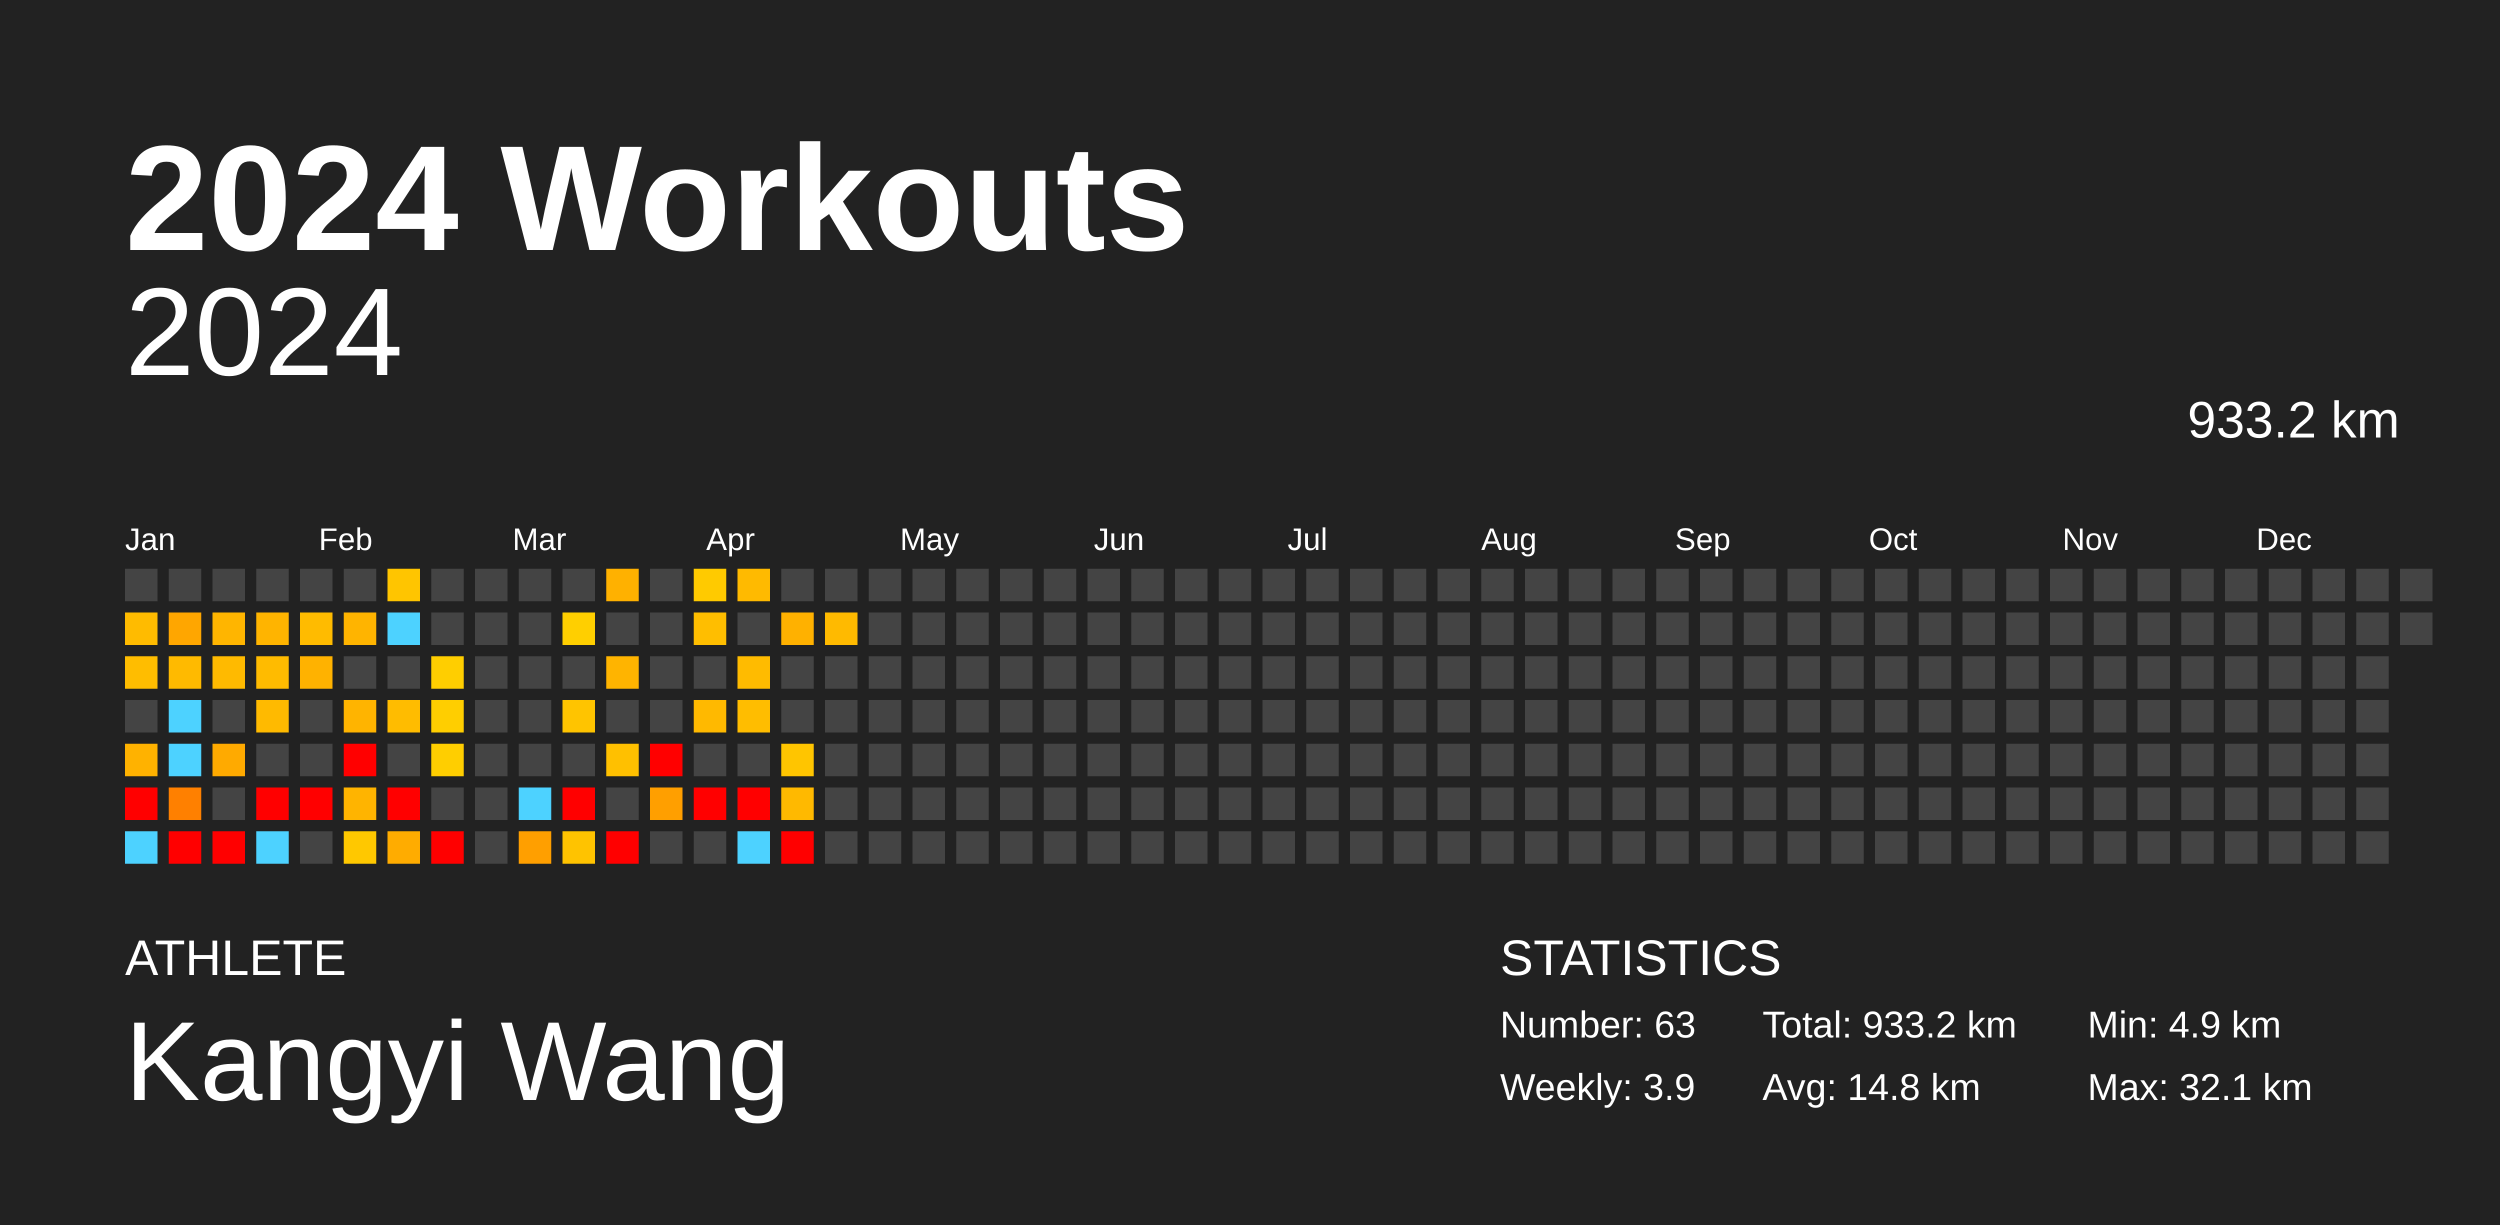
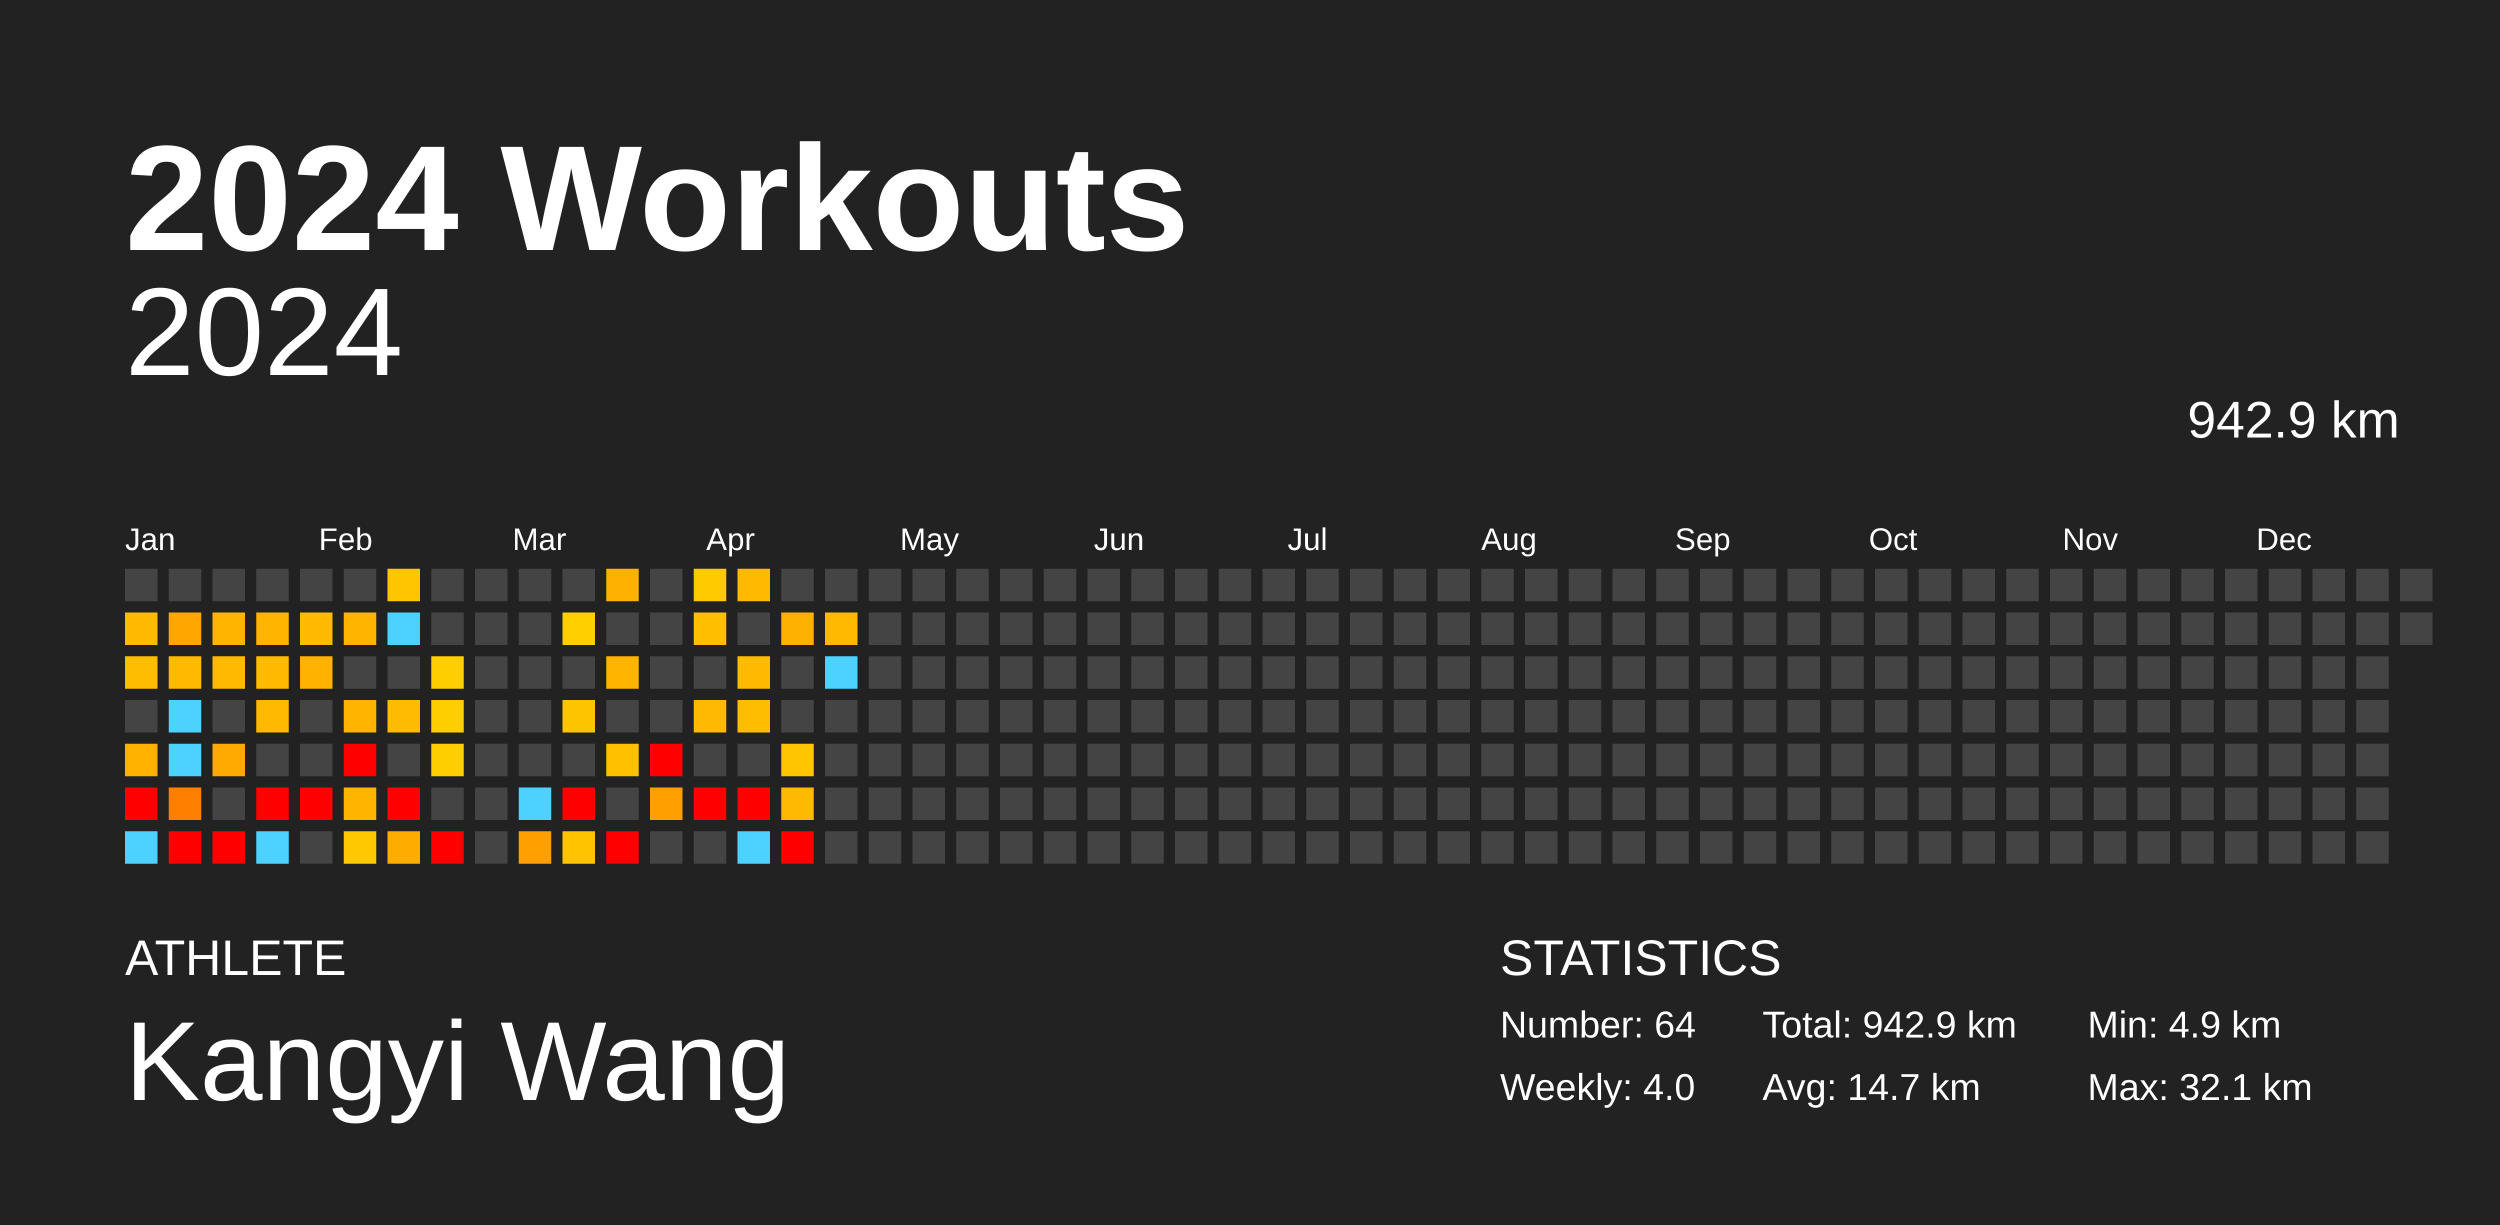
<svg xmlns="http://www.w3.org/2000/svg" baseProfile="full" height="98mm" version="1.1" viewBox="0,0,200,98" width="200mm">
  <defs />
  <rect fill="#222222" height="98" width="200" x="0" y="0" />
  <text fill="#FFFFFF" style="font-size:12px; font-family:Arial; font-weight:bold;" x="10" y="20">2024 Workouts</text>
  <text fill="#FFFFFF" style="font-size:4px; font-family:Arial" x="10" y="78">ATHLETE</text>
  <text fill="#FFFFFF" style="font-size:9px; font-family:Arial" x="10" y="88">Kangyi Wang</text>
  <text fill="#FFFFFF" style="font-size:4px; font-family:Arial" x="120" y="78">STATISTICS</text>
-   <text fill="#FFFFFF" style="font-size:3px; font-family:Arial" x="120" y="83">Number: 63</text>
-   <text fill="#FFFFFF" style="font-size:3px; font-family:Arial" x="120" y="88">Weekly: 3.9</text>
-   <text fill="#FFFFFF" style="font-size:3px; font-family:Arial" x="141" y="83">Total: 933.2 km</text>
-   <text fill="#FFFFFF" style="font-size:3px; font-family:Arial" x="141" y="88">Avg: 14.8 km</text>
+   <text fill="#FFFFFF" style="font-size:3px; font-family:Arial" x="120" y="83">Number: 64</text>
+   <text fill="#FFFFFF" style="font-size:3px; font-family:Arial" x="120" y="88">Weekly: 4.0</text>
+   <text fill="#FFFFFF" style="font-size:3px; font-family:Arial" x="141" y="83">Total: 942.9 km</text>
+   <text fill="#FFFFFF" style="font-size:3px; font-family:Arial" x="141" y="88">Avg: 14.7 km</text>
  <text fill="#FFFFFF" style="font-size:3px; font-family:Arial" x="167" y="83">Min: 4.9 km</text>
  <text fill="#FFFFFF" style="font-size:3px; font-family:Arial" x="167" y="88">Max: 32.1 km</text>
  <text alignment-baseline="hanging" fill="#FFFFFF" style="font-size:10.0px; font-family:Arial;" x="10" y="30">2024</text>
-   <text alignment-baseline="hanging" fill="#FFFFFF" style="font-size:4.125px; font-family:Arial;" x="175" y="35">933.2 km</text>
+   <text alignment-baseline="hanging" fill="#FFFFFF" style="font-size:4.125px; font-family:Arial;" x="175" y="35">942.9 km</text>
  <text fill="#FFFFFF" style="font-size:2.5px; font-family:Arial" x="10.0" y="44">Jan</text>
  <text fill="#FFFFFF" style="font-size:2.5px; font-family:Arial" x="25.5" y="44">Feb</text>
  <text fill="#FFFFFF" style="font-size:2.5px; font-family:Arial" x="41.0" y="44">Mar</text>
  <text fill="#FFFFFF" style="font-size:2.5px; font-family:Arial" x="56.5" y="44">Apr</text>
  <text fill="#FFFFFF" style="font-size:2.5px; font-family:Arial" x="72.0" y="44">May</text>
  <text fill="#FFFFFF" style="font-size:2.5px; font-family:Arial" x="87.5" y="44">Jun</text>
  <text fill="#FFFFFF" style="font-size:2.5px; font-family:Arial" x="103.0" y="44">Jul</text>
  <text fill="#FFFFFF" style="font-size:2.5px; font-family:Arial" x="118.5" y="44">Aug</text>
  <text fill="#FFFFFF" style="font-size:2.5px; font-family:Arial" x="134.0" y="44">Sep</text>
  <text fill="#FFFFFF" style="font-size:2.5px; font-family:Arial" x="149.5" y="44">Oct</text>
  <text fill="#FFFFFF" style="font-size:2.5px; font-family:Arial" x="165.0" y="44">Nov</text>
  <text fill="#FFFFFF" style="font-size:2.5px; font-family:Arial" x="180.5" y="44">Dec</text>
  <rect fill="#444444" height="2.6" width="2.6" x="10.0" y="45.5" />
  <rect fill="#ffbb00" height="2.6" width="2.6" x="10.0" y="49.0" />
  <rect fill="#ffbd00" height="2.6" width="2.6" x="10.0" y="52.5" />
  <rect fill="#444444" height="2.6" width="2.6" x="10.0" y="56.0" />
  <rect fill="#ffb200" height="2.6" width="2.6" x="10.0" y="59.5" />
  <rect fill="red" height="2.6" width="2.6" x="10.0" y="63.0" />
  <rect fill="#4dd2ff" height="2.6" width="2.6" x="10.0" y="66.5" />
  <rect fill="#444444" height="2.6" width="2.6" x="13.5" y="45.5" />
  <rect fill="#ffa600" height="2.6" width="2.6" x="13.5" y="49.0" />
  <rect fill="#ffba00" height="2.6" width="2.6" x="13.5" y="52.5" />
  <rect fill="#4dd2ff" height="2.6" width="2.6" x="13.5" y="56.0" />
  <rect fill="#4dd2ff" height="2.6" width="2.6" x="13.5" y="59.5" />
  <rect fill="#ff8000" height="2.6" width="2.6" x="13.5" y="63.0" />
  <rect fill="red" height="2.6" width="2.6" x="13.5" y="66.5" />
  <rect fill="#444444" height="2.6" width="2.6" x="17.0" y="45.5" />
  <rect fill="#ffb500" height="2.6" width="2.6" x="17.0" y="49.0" />
  <rect fill="#ffba00" height="2.6" width="2.6" x="17.0" y="52.5" />
  <rect fill="#444444" height="2.6" width="2.6" x="17.0" y="56.0" />
  <rect fill="#ffaa00" height="2.6" width="2.6" x="17.0" y="59.5" />
  <rect fill="#444444" height="2.6" width="2.6" x="17.0" y="63.0" />
  <rect fill="red" height="2.6" width="2.6" x="17.0" y="66.5" />
  <rect fill="#444444" height="2.6" width="2.6" x="20.5" y="45.5" />
  <rect fill="#ffb400" height="2.6" width="2.6" x="20.5" y="49.0" />
  <rect fill="#ffbb00" height="2.6" width="2.6" x="20.5" y="52.5" />
  <rect fill="#ffba00" height="2.6" width="2.6" x="20.5" y="56.0" />
  <rect fill="#444444" height="2.6" width="2.6" x="20.5" y="59.5" />
  <rect fill="red" height="2.6" width="2.6" x="20.5" y="63.0" />
  <rect fill="#4dd2ff" height="2.6" width="2.6" x="20.5" y="66.5" />
  <rect fill="#444444" height="2.6" width="2.6" x="24.0" y="45.5" />
  <rect fill="#ffbb00" height="2.6" width="2.6" x="24.0" y="49.0" />
  <rect fill="#ffb200" height="2.6" width="2.6" x="24.0" y="52.5" />
  <rect fill="#444444" height="2.6" width="2.6" x="24.0" y="56.0" />
  <rect fill="#444444" height="2.6" width="2.6" x="24.0" y="59.5" />
  <rect fill="red" height="2.6" width="2.6" x="24.0" y="63.0" />
  <rect fill="#444444" height="2.6" width="2.6" x="24.0" y="66.5" />
  <rect fill="#444444" height="2.6" width="2.6" x="27.5" y="45.5" />
  <rect fill="#ffb400" height="2.6" width="2.6" x="27.5" y="49.0" />
  <rect fill="#444444" height="2.6" width="2.6" x="27.5" y="52.5" />
  <rect fill="#ffb400" height="2.6" width="2.6" x="27.5" y="56.0" />
  <rect fill="red" height="2.6" width="2.6" x="27.5" y="59.5" />
  <rect fill="#ffb400" height="2.6" width="2.6" x="27.5" y="63.0" />
  <rect fill="#ffc800" height="2.6" width="2.6" x="27.5" y="66.5" />
  <rect fill="#ffc500" height="2.6" width="2.6" x="31.0" y="45.5" />
  <rect fill="#4dd2ff" height="2.6" width="2.6" x="31.0" y="49.0" />
  <rect fill="#444444" height="2.6" width="2.6" x="31.0" y="52.5" />
  <rect fill="#ffbc00" height="2.6" width="2.6" x="31.0" y="56.0" />
  <rect fill="#444444" height="2.6" width="2.6" x="31.0" y="59.5" />
  <rect fill="red" height="2.6" width="2.6" x="31.0" y="63.0" />
  <rect fill="#ffac00" height="2.6" width="2.6" x="31.0" y="66.5" />
  <rect fill="#444444" height="2.6" width="2.6" x="34.5" y="45.5" />
  <rect fill="#444444" height="2.6" width="2.6" x="34.5" y="49.0" />
  <rect fill="#ffce00" height="2.6" width="2.6" x="34.5" y="52.5" />
  <rect fill="#ffce00" height="2.6" width="2.6" x="34.5" y="56.0" />
  <rect fill="#ffce00" height="2.6" width="2.6" x="34.5" y="59.5" />
  <rect fill="#444444" height="2.6" width="2.6" x="34.5" y="63.0" />
  <rect fill="red" height="2.6" width="2.6" x="34.5" y="66.5" />
  <rect fill="#444444" height="2.6" width="2.6" x="38.0" y="45.5" />
  <rect fill="#444444" height="2.6" width="2.6" x="38.0" y="49.0" />
  <rect fill="#444444" height="2.6" width="2.6" x="38.0" y="52.5" />
  <rect fill="#444444" height="2.6" width="2.6" x="38.0" y="56.0" />
  <rect fill="#444444" height="2.6" width="2.6" x="38.0" y="59.5" />
  <rect fill="#444444" height="2.6" width="2.6" x="38.0" y="63.0" />
  <rect fill="#444444" height="2.6" width="2.6" x="38.0" y="66.5" />
  <rect fill="#444444" height="2.6" width="2.6" x="41.5" y="45.5" />
  <rect fill="#444444" height="2.6" width="2.6" x="41.5" y="49.0" />
  <rect fill="#444444" height="2.6" width="2.6" x="41.5" y="52.5" />
  <rect fill="#444444" height="2.6" width="2.6" x="41.5" y="56.0" />
  <rect fill="#444444" height="2.6" width="2.6" x="41.5" y="59.5" />
  <rect fill="#4dd2ff" height="2.6" width="2.6" x="41.5" y="63.0" />
  <rect fill="#ff9f00" height="2.6" width="2.6" x="41.5" y="66.5" />
  <rect fill="#444444" height="2.6" width="2.6" x="45.0" y="45.5" />
  <rect fill="#ffcf00" height="2.6" width="2.6" x="45.0" y="49.0" />
  <rect fill="#444444" height="2.6" width="2.6" x="45.0" y="52.5" />
  <rect fill="#ffc400" height="2.6" width="2.6" x="45.0" y="56.0" />
  <rect fill="#444444" height="2.6" width="2.6" x="45.0" y="59.5" />
  <rect fill="red" height="2.6" width="2.6" x="45.0" y="63.0" />
  <rect fill="#ffc300" height="2.6" width="2.6" x="45.0" y="66.5" />
  <rect fill="#ffb100" height="2.6" width="2.6" x="48.5" y="45.5" />
  <rect fill="#444444" height="2.6" width="2.6" x="48.5" y="49.0" />
  <rect fill="#ffb400" height="2.6" width="2.6" x="48.5" y="52.5" />
  <rect fill="#444444" height="2.6" width="2.6" x="48.5" y="56.0" />
  <rect fill="#ffc000" height="2.6" width="2.6" x="48.5" y="59.5" />
  <rect fill="#444444" height="2.6" width="2.6" x="48.5" y="63.0" />
  <rect fill="red" height="2.6" width="2.6" x="48.5" y="66.5" />
  <rect fill="#444444" height="2.6" width="2.6" x="52.0" y="45.5" />
  <rect fill="#444444" height="2.6" width="2.6" x="52.0" y="49.0" />
  <rect fill="#444444" height="2.6" width="2.6" x="52.0" y="52.5" />
  <rect fill="#444444" height="2.6" width="2.6" x="52.0" y="56.0" />
  <rect fill="red" height="2.6" width="2.6" x="52.0" y="59.5" />
  <rect fill="#ff9f00" height="2.6" width="2.6" x="52.0" y="63.0" />
  <rect fill="#444444" height="2.6" width="2.6" x="52.0" y="66.5" />
  <rect fill="#ffca00" height="2.6" width="2.6" x="55.5" y="45.5" />
  <rect fill="#ffbe00" height="2.6" width="2.6" x="55.5" y="49.0" />
  <rect fill="#444444" height="2.6" width="2.6" x="55.5" y="52.5" />
  <rect fill="#ffb900" height="2.6" width="2.6" x="55.5" y="56.0" />
  <rect fill="#444444" height="2.6" width="2.6" x="55.5" y="59.5" />
  <rect fill="red" height="2.6" width="2.6" x="55.5" y="63.0" />
  <rect fill="#444444" height="2.6" width="2.6" x="55.5" y="66.5" />
  <rect fill="#ffba00" height="2.6" width="2.6" x="59.0" y="45.5" />
  <rect fill="#444444" height="2.6" width="2.6" x="59.0" y="49.0" />
  <rect fill="#ffbb00" height="2.6" width="2.6" x="59.0" y="52.5" />
  <rect fill="#ffbd00" height="2.6" width="2.6" x="59.0" y="56.0" />
  <rect fill="#444444" height="2.6" width="2.6" x="59.0" y="59.5" />
  <rect fill="red" height="2.6" width="2.6" x="59.0" y="63.0" />
  <rect fill="#4dd2ff" height="2.6" width="2.6" x="59.0" y="66.5" />
  <rect fill="#444444" height="2.6" width="2.6" x="62.5" y="45.5" />
  <rect fill="#ffb100" height="2.6" width="2.6" x="62.5" y="49.0" />
  <rect fill="#444444" height="2.6" width="2.6" x="62.5" y="52.5" />
  <rect fill="#444444" height="2.6" width="2.6" x="62.5" y="56.0" />
  <rect fill="#ffc500" height="2.6" width="2.6" x="62.5" y="59.5" />
  <rect fill="#ffb900" height="2.6" width="2.6" x="62.5" y="63.0" />
  <rect fill="red" height="2.6" width="2.6" x="62.5" y="66.5" />
  <rect fill="#444444" height="2.6" width="2.6" x="66.0" y="45.5" />
  <rect fill="#ffba00" height="2.6" width="2.6" x="66.0" y="49.0" />
-   <rect fill="#444444" height="2.6" width="2.6" x="66.0" y="52.5" />
+   <rect fill="#4dd2ff" height="2.6" width="2.6" x="66.0" y="52.5" />
  <rect fill="#444444" height="2.6" width="2.6" x="66.0" y="56.0" />
  <rect fill="#444444" height="2.6" width="2.6" x="66.0" y="59.5" />
  <rect fill="#444444" height="2.6" width="2.6" x="66.0" y="63.0" />
  <rect fill="#444444" height="2.6" width="2.6" x="66.0" y="66.5" />
  <rect fill="#444444" height="2.6" width="2.6" x="69.5" y="45.5" />
  <rect fill="#444444" height="2.6" width="2.6" x="69.5" y="49.0" />
  <rect fill="#444444" height="2.6" width="2.6" x="69.5" y="52.5" />
  <rect fill="#444444" height="2.6" width="2.6" x="69.5" y="56.0" />
  <rect fill="#444444" height="2.6" width="2.6" x="69.5" y="59.5" />
  <rect fill="#444444" height="2.6" width="2.6" x="69.5" y="63.0" />
  <rect fill="#444444" height="2.6" width="2.6" x="69.5" y="66.5" />
  <rect fill="#444444" height="2.6" width="2.6" x="73.0" y="45.5" />
  <rect fill="#444444" height="2.6" width="2.6" x="73.0" y="49.0" />
  <rect fill="#444444" height="2.6" width="2.6" x="73.0" y="52.5" />
  <rect fill="#444444" height="2.6" width="2.6" x="73.0" y="56.0" />
  <rect fill="#444444" height="2.6" width="2.6" x="73.0" y="59.5" />
  <rect fill="#444444" height="2.6" width="2.6" x="73.0" y="63.0" />
  <rect fill="#444444" height="2.6" width="2.6" x="73.0" y="66.5" />
  <rect fill="#444444" height="2.6" width="2.6" x="76.5" y="45.5" />
  <rect fill="#444444" height="2.6" width="2.6" x="76.5" y="49.0" />
  <rect fill="#444444" height="2.6" width="2.6" x="76.5" y="52.5" />
  <rect fill="#444444" height="2.6" width="2.6" x="76.5" y="56.0" />
  <rect fill="#444444" height="2.6" width="2.6" x="76.5" y="59.5" />
  <rect fill="#444444" height="2.6" width="2.6" x="76.5" y="63.0" />
  <rect fill="#444444" height="2.6" width="2.6" x="76.5" y="66.5" />
  <rect fill="#444444" height="2.6" width="2.6" x="80.0" y="45.5" />
  <rect fill="#444444" height="2.6" width="2.6" x="80.0" y="49.0" />
  <rect fill="#444444" height="2.6" width="2.6" x="80.0" y="52.5" />
  <rect fill="#444444" height="2.6" width="2.6" x="80.0" y="56.0" />
  <rect fill="#444444" height="2.6" width="2.6" x="80.0" y="59.5" />
  <rect fill="#444444" height="2.6" width="2.6" x="80.0" y="63.0" />
  <rect fill="#444444" height="2.6" width="2.6" x="80.0" y="66.5" />
  <rect fill="#444444" height="2.6" width="2.6" x="83.5" y="45.5" />
  <rect fill="#444444" height="2.6" width="2.6" x="83.5" y="49.0" />
  <rect fill="#444444" height="2.6" width="2.6" x="83.5" y="52.5" />
  <rect fill="#444444" height="2.6" width="2.6" x="83.5" y="56.0" />
  <rect fill="#444444" height="2.6" width="2.6" x="83.5" y="59.5" />
  <rect fill="#444444" height="2.6" width="2.6" x="83.5" y="63.0" />
  <rect fill="#444444" height="2.6" width="2.6" x="83.5" y="66.5" />
  <rect fill="#444444" height="2.6" width="2.6" x="87.0" y="45.5" />
  <rect fill="#444444" height="2.6" width="2.6" x="87.0" y="49.0" />
  <rect fill="#444444" height="2.6" width="2.6" x="87.0" y="52.5" />
  <rect fill="#444444" height="2.6" width="2.6" x="87.0" y="56.0" />
  <rect fill="#444444" height="2.6" width="2.6" x="87.0" y="59.5" />
  <rect fill="#444444" height="2.6" width="2.6" x="87.0" y="63.0" />
  <rect fill="#444444" height="2.6" width="2.6" x="87.0" y="66.5" />
  <rect fill="#444444" height="2.6" width="2.6" x="90.5" y="45.5" />
  <rect fill="#444444" height="2.6" width="2.6" x="90.5" y="49.0" />
  <rect fill="#444444" height="2.6" width="2.6" x="90.5" y="52.5" />
  <rect fill="#444444" height="2.6" width="2.6" x="90.5" y="56.0" />
  <rect fill="#444444" height="2.6" width="2.6" x="90.5" y="59.5" />
  <rect fill="#444444" height="2.6" width="2.6" x="90.5" y="63.0" />
  <rect fill="#444444" height="2.6" width="2.6" x="90.5" y="66.5" />
  <rect fill="#444444" height="2.6" width="2.6" x="94.0" y="45.5" />
  <rect fill="#444444" height="2.6" width="2.6" x="94.0" y="49.0" />
  <rect fill="#444444" height="2.6" width="2.6" x="94.0" y="52.5" />
  <rect fill="#444444" height="2.6" width="2.6" x="94.0" y="56.0" />
  <rect fill="#444444" height="2.6" width="2.6" x="94.0" y="59.5" />
  <rect fill="#444444" height="2.6" width="2.6" x="94.0" y="63.0" />
  <rect fill="#444444" height="2.6" width="2.6" x="94.0" y="66.5" />
  <rect fill="#444444" height="2.6" width="2.6" x="97.5" y="45.5" />
  <rect fill="#444444" height="2.6" width="2.6" x="97.5" y="49.0" />
  <rect fill="#444444" height="2.6" width="2.6" x="97.5" y="52.5" />
  <rect fill="#444444" height="2.6" width="2.6" x="97.5" y="56.0" />
  <rect fill="#444444" height="2.6" width="2.6" x="97.5" y="59.5" />
  <rect fill="#444444" height="2.6" width="2.6" x="97.5" y="63.0" />
  <rect fill="#444444" height="2.6" width="2.6" x="97.5" y="66.5" />
  <rect fill="#444444" height="2.6" width="2.6" x="101.0" y="45.5" />
  <rect fill="#444444" height="2.6" width="2.6" x="101.0" y="49.0" />
  <rect fill="#444444" height="2.6" width="2.6" x="101.0" y="52.5" />
  <rect fill="#444444" height="2.6" width="2.6" x="101.0" y="56.0" />
  <rect fill="#444444" height="2.6" width="2.6" x="101.0" y="59.5" />
  <rect fill="#444444" height="2.6" width="2.6" x="101.0" y="63.0" />
  <rect fill="#444444" height="2.6" width="2.6" x="101.0" y="66.5" />
  <rect fill="#444444" height="2.6" width="2.6" x="104.5" y="45.5" />
  <rect fill="#444444" height="2.6" width="2.6" x="104.5" y="49.0" />
  <rect fill="#444444" height="2.6" width="2.6" x="104.5" y="52.5" />
  <rect fill="#444444" height="2.6" width="2.6" x="104.5" y="56.0" />
  <rect fill="#444444" height="2.6" width="2.6" x="104.5" y="59.5" />
  <rect fill="#444444" height="2.6" width="2.6" x="104.5" y="63.0" />
  <rect fill="#444444" height="2.6" width="2.6" x="104.5" y="66.5" />
  <rect fill="#444444" height="2.6" width="2.6" x="108.0" y="45.5" />
  <rect fill="#444444" height="2.6" width="2.6" x="108.0" y="49.0" />
  <rect fill="#444444" height="2.6" width="2.6" x="108.0" y="52.5" />
  <rect fill="#444444" height="2.6" width="2.6" x="108.0" y="56.0" />
  <rect fill="#444444" height="2.6" width="2.6" x="108.0" y="59.5" />
  <rect fill="#444444" height="2.6" width="2.6" x="108.0" y="63.0" />
  <rect fill="#444444" height="2.6" width="2.6" x="108.0" y="66.5" />
  <rect fill="#444444" height="2.6" width="2.6" x="111.5" y="45.5" />
  <rect fill="#444444" height="2.6" width="2.6" x="111.5" y="49.0" />
  <rect fill="#444444" height="2.6" width="2.6" x="111.5" y="52.5" />
  <rect fill="#444444" height="2.6" width="2.6" x="111.5" y="56.0" />
  <rect fill="#444444" height="2.6" width="2.6" x="111.5" y="59.5" />
  <rect fill="#444444" height="2.6" width="2.6" x="111.5" y="63.0" />
  <rect fill="#444444" height="2.6" width="2.6" x="111.5" y="66.5" />
  <rect fill="#444444" height="2.6" width="2.6" x="115.0" y="45.5" />
  <rect fill="#444444" height="2.6" width="2.6" x="115.0" y="49.0" />
  <rect fill="#444444" height="2.6" width="2.6" x="115.0" y="52.5" />
  <rect fill="#444444" height="2.6" width="2.6" x="115.0" y="56.0" />
  <rect fill="#444444" height="2.6" width="2.6" x="115.0" y="59.5" />
  <rect fill="#444444" height="2.6" width="2.6" x="115.0" y="63.0" />
  <rect fill="#444444" height="2.6" width="2.6" x="115.0" y="66.5" />
  <rect fill="#444444" height="2.6" width="2.6" x="118.5" y="45.5" />
  <rect fill="#444444" height="2.6" width="2.6" x="118.5" y="49.0" />
  <rect fill="#444444" height="2.6" width="2.6" x="118.5" y="52.5" />
  <rect fill="#444444" height="2.6" width="2.6" x="118.5" y="56.0" />
  <rect fill="#444444" height="2.6" width="2.6" x="118.5" y="59.5" />
  <rect fill="#444444" height="2.6" width="2.6" x="118.5" y="63.0" />
  <rect fill="#444444" height="2.6" width="2.6" x="118.5" y="66.5" />
  <rect fill="#444444" height="2.6" width="2.6" x="122.0" y="45.5" />
  <rect fill="#444444" height="2.6" width="2.6" x="122.0" y="49.0" />
  <rect fill="#444444" height="2.6" width="2.6" x="122.0" y="52.5" />
  <rect fill="#444444" height="2.6" width="2.6" x="122.0" y="56.0" />
  <rect fill="#444444" height="2.6" width="2.6" x="122.0" y="59.5" />
  <rect fill="#444444" height="2.6" width="2.6" x="122.0" y="63.0" />
  <rect fill="#444444" height="2.6" width="2.6" x="122.0" y="66.5" />
  <rect fill="#444444" height="2.6" width="2.6" x="125.5" y="45.5" />
  <rect fill="#444444" height="2.6" width="2.6" x="125.5" y="49.0" />
  <rect fill="#444444" height="2.6" width="2.6" x="125.5" y="52.5" />
  <rect fill="#444444" height="2.6" width="2.6" x="125.5" y="56.0" />
  <rect fill="#444444" height="2.6" width="2.6" x="125.5" y="59.5" />
  <rect fill="#444444" height="2.6" width="2.6" x="125.5" y="63.0" />
  <rect fill="#444444" height="2.6" width="2.6" x="125.5" y="66.5" />
  <rect fill="#444444" height="2.6" width="2.6" x="129.0" y="45.5" />
  <rect fill="#444444" height="2.6" width="2.6" x="129.0" y="49.0" />
  <rect fill="#444444" height="2.6" width="2.6" x="129.0" y="52.5" />
  <rect fill="#444444" height="2.6" width="2.6" x="129.0" y="56.0" />
  <rect fill="#444444" height="2.6" width="2.6" x="129.0" y="59.5" />
  <rect fill="#444444" height="2.6" width="2.6" x="129.0" y="63.0" />
  <rect fill="#444444" height="2.6" width="2.6" x="129.0" y="66.5" />
  <rect fill="#444444" height="2.6" width="2.6" x="132.5" y="45.5" />
  <rect fill="#444444" height="2.6" width="2.6" x="132.5" y="49.0" />
  <rect fill="#444444" height="2.6" width="2.6" x="132.5" y="52.5" />
  <rect fill="#444444" height="2.6" width="2.6" x="132.5" y="56.0" />
  <rect fill="#444444" height="2.6" width="2.6" x="132.5" y="59.5" />
  <rect fill="#444444" height="2.6" width="2.6" x="132.5" y="63.0" />
  <rect fill="#444444" height="2.6" width="2.6" x="132.5" y="66.5" />
  <rect fill="#444444" height="2.6" width="2.6" x="136.0" y="45.5" />
  <rect fill="#444444" height="2.6" width="2.6" x="136.0" y="49.0" />
  <rect fill="#444444" height="2.6" width="2.6" x="136.0" y="52.5" />
  <rect fill="#444444" height="2.6" width="2.6" x="136.0" y="56.0" />
  <rect fill="#444444" height="2.6" width="2.6" x="136.0" y="59.5" />
  <rect fill="#444444" height="2.6" width="2.6" x="136.0" y="63.0" />
  <rect fill="#444444" height="2.6" width="2.6" x="136.0" y="66.5" />
  <rect fill="#444444" height="2.6" width="2.6" x="139.5" y="45.5" />
  <rect fill="#444444" height="2.6" width="2.6" x="139.5" y="49.0" />
  <rect fill="#444444" height="2.6" width="2.6" x="139.5" y="52.5" />
  <rect fill="#444444" height="2.6" width="2.6" x="139.5" y="56.0" />
  <rect fill="#444444" height="2.6" width="2.6" x="139.5" y="59.5" />
  <rect fill="#444444" height="2.6" width="2.6" x="139.5" y="63.0" />
  <rect fill="#444444" height="2.6" width="2.6" x="139.5" y="66.5" />
  <rect fill="#444444" height="2.6" width="2.6" x="143.0" y="45.5" />
  <rect fill="#444444" height="2.6" width="2.6" x="143.0" y="49.0" />
  <rect fill="#444444" height="2.6" width="2.6" x="143.0" y="52.5" />
  <rect fill="#444444" height="2.6" width="2.6" x="143.0" y="56.0" />
  <rect fill="#444444" height="2.6" width="2.6" x="143.0" y="59.5" />
  <rect fill="#444444" height="2.6" width="2.6" x="143.0" y="63.0" />
  <rect fill="#444444" height="2.6" width="2.6" x="143.0" y="66.5" />
  <rect fill="#444444" height="2.6" width="2.6" x="146.5" y="45.5" />
  <rect fill="#444444" height="2.6" width="2.6" x="146.5" y="49.0" />
  <rect fill="#444444" height="2.6" width="2.6" x="146.5" y="52.5" />
  <rect fill="#444444" height="2.6" width="2.6" x="146.5" y="56.0" />
  <rect fill="#444444" height="2.6" width="2.6" x="146.5" y="59.5" />
  <rect fill="#444444" height="2.6" width="2.6" x="146.5" y="63.0" />
  <rect fill="#444444" height="2.6" width="2.6" x="146.5" y="66.5" />
  <rect fill="#444444" height="2.6" width="2.6" x="150.0" y="45.5" />
  <rect fill="#444444" height="2.6" width="2.6" x="150.0" y="49.0" />
  <rect fill="#444444" height="2.6" width="2.6" x="150.0" y="52.5" />
  <rect fill="#444444" height="2.6" width="2.6" x="150.0" y="56.0" />
  <rect fill="#444444" height="2.6" width="2.6" x="150.0" y="59.5" />
  <rect fill="#444444" height="2.6" width="2.6" x="150.0" y="63.0" />
  <rect fill="#444444" height="2.6" width="2.6" x="150.0" y="66.5" />
  <rect fill="#444444" height="2.6" width="2.6" x="153.5" y="45.5" />
  <rect fill="#444444" height="2.6" width="2.6" x="153.5" y="49.0" />
  <rect fill="#444444" height="2.6" width="2.6" x="153.5" y="52.5" />
  <rect fill="#444444" height="2.6" width="2.6" x="153.5" y="56.0" />
  <rect fill="#444444" height="2.6" width="2.6" x="153.5" y="59.5" />
  <rect fill="#444444" height="2.6" width="2.6" x="153.5" y="63.0" />
  <rect fill="#444444" height="2.6" width="2.6" x="153.5" y="66.5" />
  <rect fill="#444444" height="2.6" width="2.6" x="157.0" y="45.5" />
  <rect fill="#444444" height="2.6" width="2.6" x="157.0" y="49.0" />
  <rect fill="#444444" height="2.6" width="2.6" x="157.0" y="52.5" />
  <rect fill="#444444" height="2.6" width="2.6" x="157.0" y="56.0" />
  <rect fill="#444444" height="2.6" width="2.6" x="157.0" y="59.5" />
  <rect fill="#444444" height="2.6" width="2.6" x="157.0" y="63.0" />
  <rect fill="#444444" height="2.6" width="2.6" x="157.0" y="66.5" />
  <rect fill="#444444" height="2.6" width="2.6" x="160.5" y="45.5" />
  <rect fill="#444444" height="2.6" width="2.6" x="160.5" y="49.0" />
  <rect fill="#444444" height="2.6" width="2.6" x="160.5" y="52.5" />
  <rect fill="#444444" height="2.6" width="2.6" x="160.5" y="56.0" />
  <rect fill="#444444" height="2.6" width="2.6" x="160.5" y="59.5" />
  <rect fill="#444444" height="2.6" width="2.6" x="160.5" y="63.0" />
  <rect fill="#444444" height="2.6" width="2.6" x="160.5" y="66.5" />
  <rect fill="#444444" height="2.6" width="2.6" x="164.0" y="45.5" />
  <rect fill="#444444" height="2.6" width="2.6" x="164.0" y="49.0" />
  <rect fill="#444444" height="2.6" width="2.6" x="164.0" y="52.5" />
  <rect fill="#444444" height="2.6" width="2.6" x="164.0" y="56.0" />
  <rect fill="#444444" height="2.6" width="2.6" x="164.0" y="59.5" />
  <rect fill="#444444" height="2.6" width="2.6" x="164.0" y="63.0" />
  <rect fill="#444444" height="2.6" width="2.6" x="164.0" y="66.5" />
  <rect fill="#444444" height="2.6" width="2.6" x="167.5" y="45.5" />
  <rect fill="#444444" height="2.6" width="2.6" x="167.5" y="49.0" />
  <rect fill="#444444" height="2.6" width="2.6" x="167.5" y="52.5" />
  <rect fill="#444444" height="2.6" width="2.6" x="167.5" y="56.0" />
  <rect fill="#444444" height="2.6" width="2.6" x="167.5" y="59.5" />
  <rect fill="#444444" height="2.6" width="2.6" x="167.5" y="63.0" />
  <rect fill="#444444" height="2.6" width="2.6" x="167.5" y="66.5" />
  <rect fill="#444444" height="2.6" width="2.6" x="171.0" y="45.5" />
  <rect fill="#444444" height="2.6" width="2.6" x="171.0" y="49.0" />
  <rect fill="#444444" height="2.6" width="2.6" x="171.0" y="52.5" />
  <rect fill="#444444" height="2.6" width="2.6" x="171.0" y="56.0" />
  <rect fill="#444444" height="2.6" width="2.6" x="171.0" y="59.5" />
  <rect fill="#444444" height="2.6" width="2.6" x="171.0" y="63.0" />
  <rect fill="#444444" height="2.6" width="2.6" x="171.0" y="66.5" />
  <rect fill="#444444" height="2.6" width="2.6" x="174.5" y="45.5" />
  <rect fill="#444444" height="2.6" width="2.6" x="174.5" y="49.0" />
  <rect fill="#444444" height="2.6" width="2.6" x="174.5" y="52.5" />
  <rect fill="#444444" height="2.6" width="2.6" x="174.5" y="56.0" />
  <rect fill="#444444" height="2.6" width="2.6" x="174.5" y="59.5" />
  <rect fill="#444444" height="2.6" width="2.6" x="174.5" y="63.0" />
  <rect fill="#444444" height="2.6" width="2.6" x="174.5" y="66.5" />
  <rect fill="#444444" height="2.6" width="2.6" x="178.0" y="45.5" />
  <rect fill="#444444" height="2.6" width="2.6" x="178.0" y="49.0" />
  <rect fill="#444444" height="2.6" width="2.6" x="178.0" y="52.5" />
  <rect fill="#444444" height="2.6" width="2.6" x="178.0" y="56.0" />
  <rect fill="#444444" height="2.6" width="2.6" x="178.0" y="59.5" />
  <rect fill="#444444" height="2.6" width="2.6" x="178.0" y="63.0" />
  <rect fill="#444444" height="2.6" width="2.6" x="178.0" y="66.5" />
  <rect fill="#444444" height="2.6" width="2.6" x="181.5" y="45.5" />
  <rect fill="#444444" height="2.6" width="2.6" x="181.5" y="49.0" />
  <rect fill="#444444" height="2.6" width="2.6" x="181.5" y="52.5" />
  <rect fill="#444444" height="2.6" width="2.6" x="181.5" y="56.0" />
  <rect fill="#444444" height="2.6" width="2.6" x="181.5" y="59.5" />
  <rect fill="#444444" height="2.6" width="2.6" x="181.5" y="63.0" />
  <rect fill="#444444" height="2.6" width="2.6" x="181.5" y="66.5" />
  <rect fill="#444444" height="2.6" width="2.6" x="185.0" y="45.5" />
  <rect fill="#444444" height="2.6" width="2.6" x="185.0" y="49.0" />
  <rect fill="#444444" height="2.6" width="2.6" x="185.0" y="52.5" />
  <rect fill="#444444" height="2.6" width="2.6" x="185.0" y="56.0" />
  <rect fill="#444444" height="2.6" width="2.6" x="185.0" y="59.5" />
  <rect fill="#444444" height="2.6" width="2.6" x="185.0" y="63.0" />
  <rect fill="#444444" height="2.6" width="2.6" x="185.0" y="66.5" />
  <rect fill="#444444" height="2.6" width="2.6" x="188.5" y="45.5" />
  <rect fill="#444444" height="2.6" width="2.6" x="188.5" y="49.0" />
  <rect fill="#444444" height="2.6" width="2.6" x="188.5" y="52.5" />
  <rect fill="#444444" height="2.6" width="2.6" x="188.5" y="56.0" />
  <rect fill="#444444" height="2.6" width="2.6" x="188.5" y="59.5" />
  <rect fill="#444444" height="2.6" width="2.6" x="188.5" y="63.0" />
  <rect fill="#444444" height="2.6" width="2.6" x="188.5" y="66.5" />
  <rect fill="#444444" height="2.6" width="2.6" x="192.0" y="45.5" />
  <rect fill="#444444" height="2.6" width="2.6" x="192.0" y="49.0" />
</svg>
